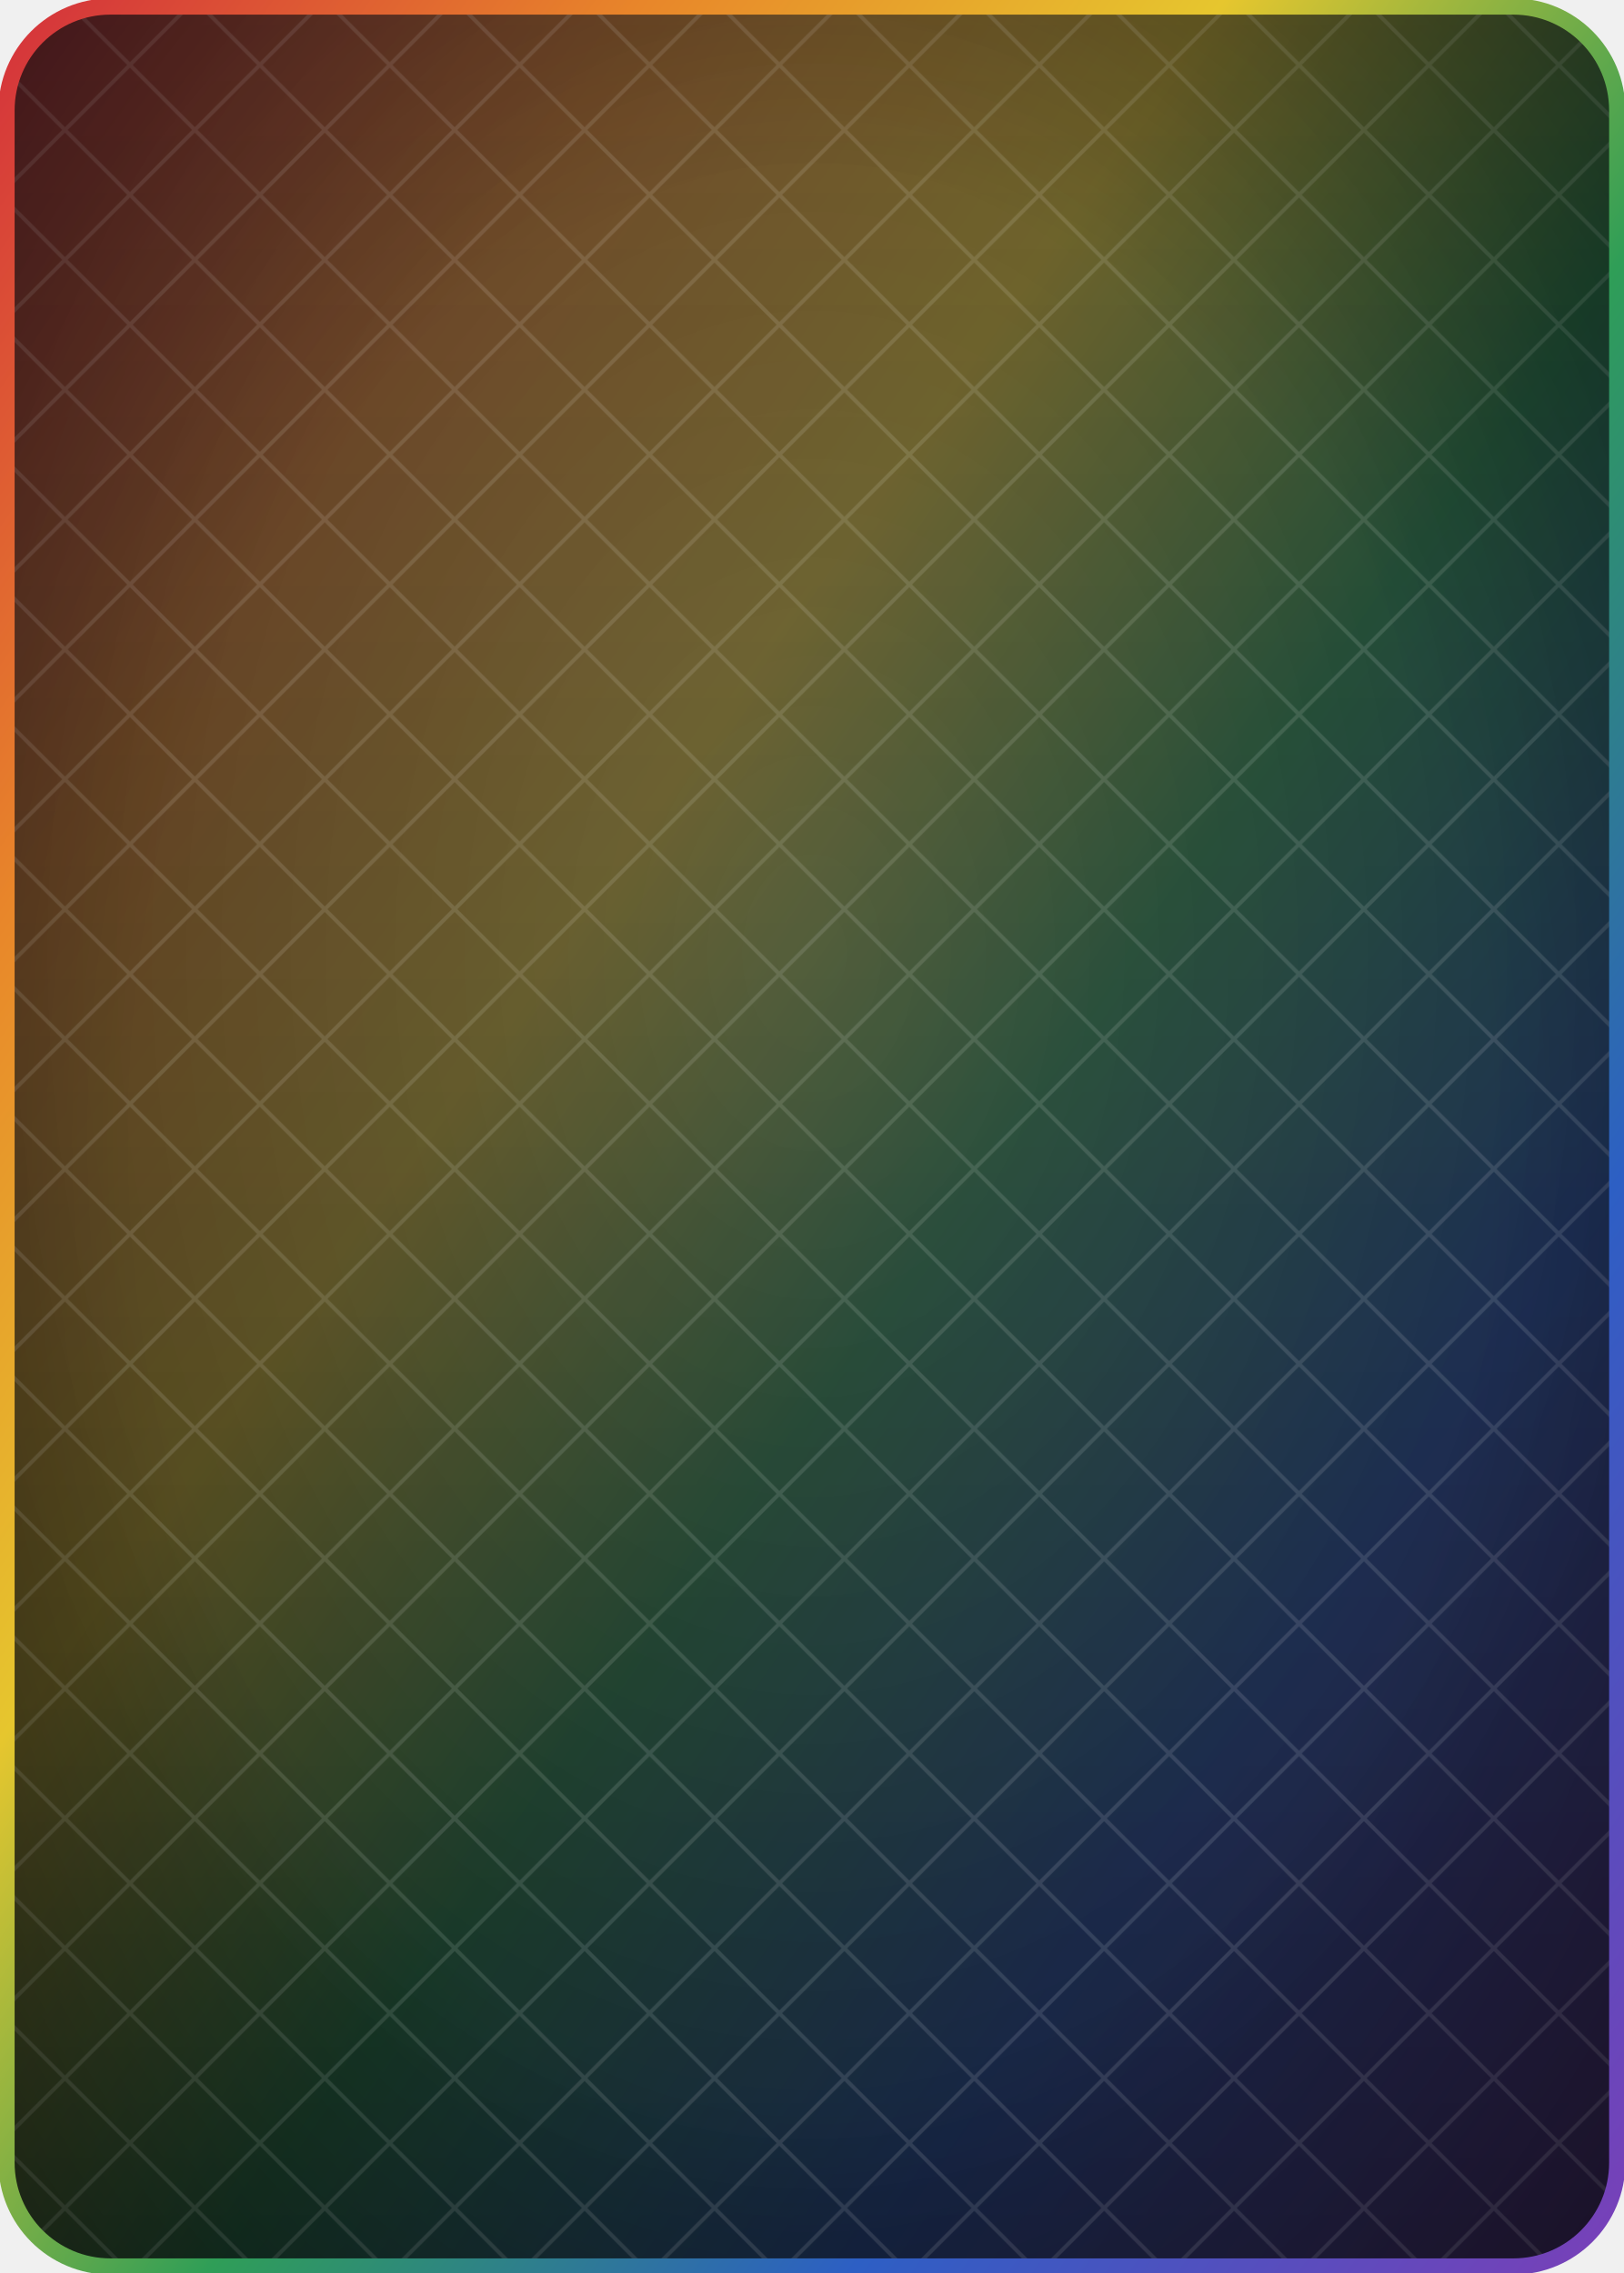
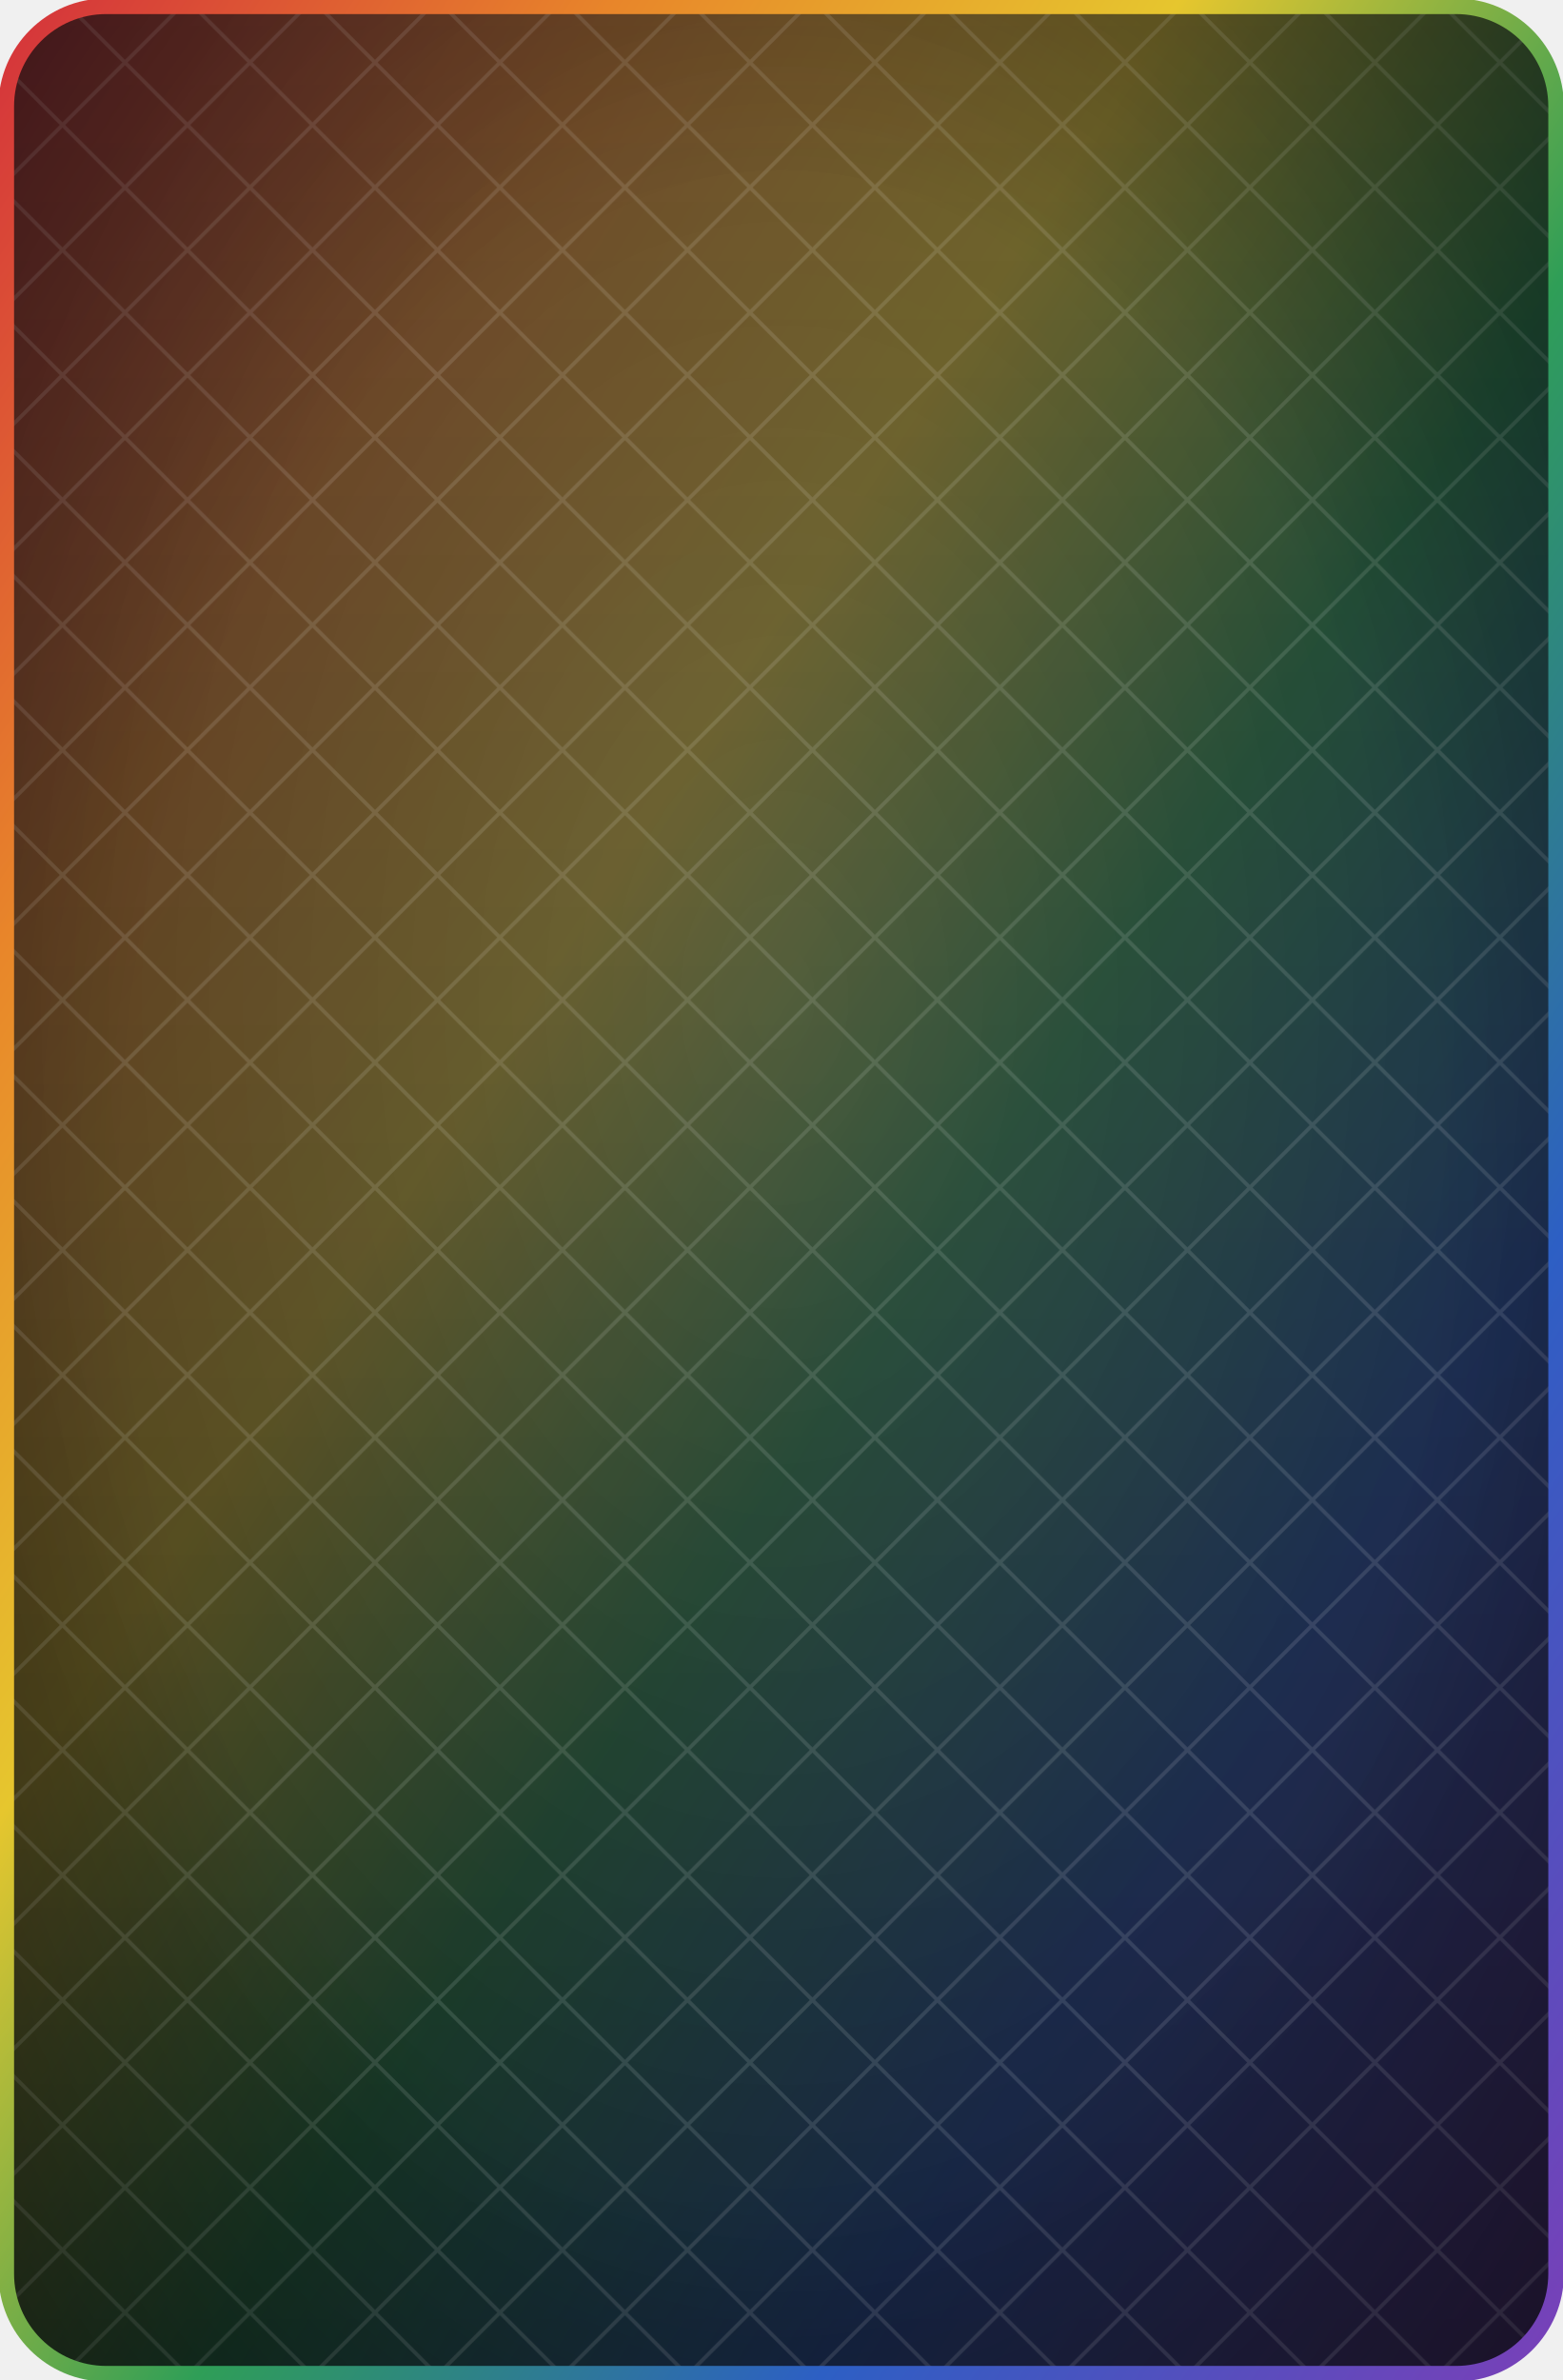
- <svg xmlns="http://www.w3.org/2000/svg" viewBox="0 0 250 350" width="250" height="350">
+ <svg xmlns="http://www.w3.org/2000/svg" viewBox="0 0 250 380.79" width="518" height="789">
  <defs>
    <linearGradient id="rainbow" x1="0" y1="0" x2="1" y2="1">
      <stop offset="0" stop-color="#d4303c" />
      <stop offset="0.2" stop-color="#e8862a" />
      <stop offset="0.38" stop-color="#e6c62e" />
      <stop offset="0.56" stop-color="#2f9e57" />
      <stop offset="0.76" stop-color="#2d5fc4" />
      <stop offset="1" stop-color="#7b3fb8" />
    </linearGradient>
    <linearGradient id="shade" x1="0" y1="0" x2="0" y2="1">
      <stop offset="0" stop-color="#14161c" stop-opacity="0.58" />
      <stop offset="1" stop-color="#0c0d11" stop-opacity="0.74" />
    </linearGradient>
    <pattern id="lattice" width="20" height="20" patternUnits="userSpaceOnUse">
      <path d="M10 0 L20 10 L10 20 L0 10 Z" fill="none" stroke="#ffffff" stroke-width="0.6" />
    </pattern>
    <radialGradient id="glow" cx="50%" cy="42%" r="55%">
      <stop offset="0" stop-color="#ffffff" stop-opacity="0.10" />
      <stop offset="1" stop-color="#ffffff" stop-opacity="0" />
    </radialGradient>
    <radialGradient id="vignette" cx="50%" cy="50%" r="70%">
      <stop offset="0.6" stop-color="#000" stop-opacity="0" />
      <stop offset="1" stop-color="#000" stop-opacity="0.35" />
    </radialGradient>
    <clipPath id="card">
-       <rect x="1" y="1" width="248" height="348" rx="16" />
+       <rect x="1" y="1" width="248" height="378.79" rx="16" />
    </clipPath>
  </defs>
  <g clip-path="url(#card)">
-     <rect width="250" height="350" fill="url(#rainbow)" />
-     <rect width="250" height="350" fill="url(#shade)" />
-     <rect width="250" height="350" fill="url(#lattice)" opacity="0.12" />
-     <rect width="250" height="350" fill="url(#glow)" />
-     <rect width="250" height="350" fill="url(#vignette)" />
+     <rect width="250" height="380.79" fill="url(#rainbow)" />
+     <rect width="250" height="380.79" fill="url(#shade)" />
+     <rect width="250" height="380.79" fill="url(#lattice)" opacity="0.12" />
+     <rect width="250" height="380.79" fill="url(#glow)" />
+     <rect width="250" height="380.79" fill="url(#vignette)" />
  </g>
-   <rect x="1" y="1" width="248" height="348" rx="16" fill="none" stroke="url(#rainbow)" stroke-width="2.5" />
+   <rect x="1" y="1" width="248" height="378.79" rx="16" fill="none" stroke="url(#rainbow)" stroke-width="2.5" />
</svg>
